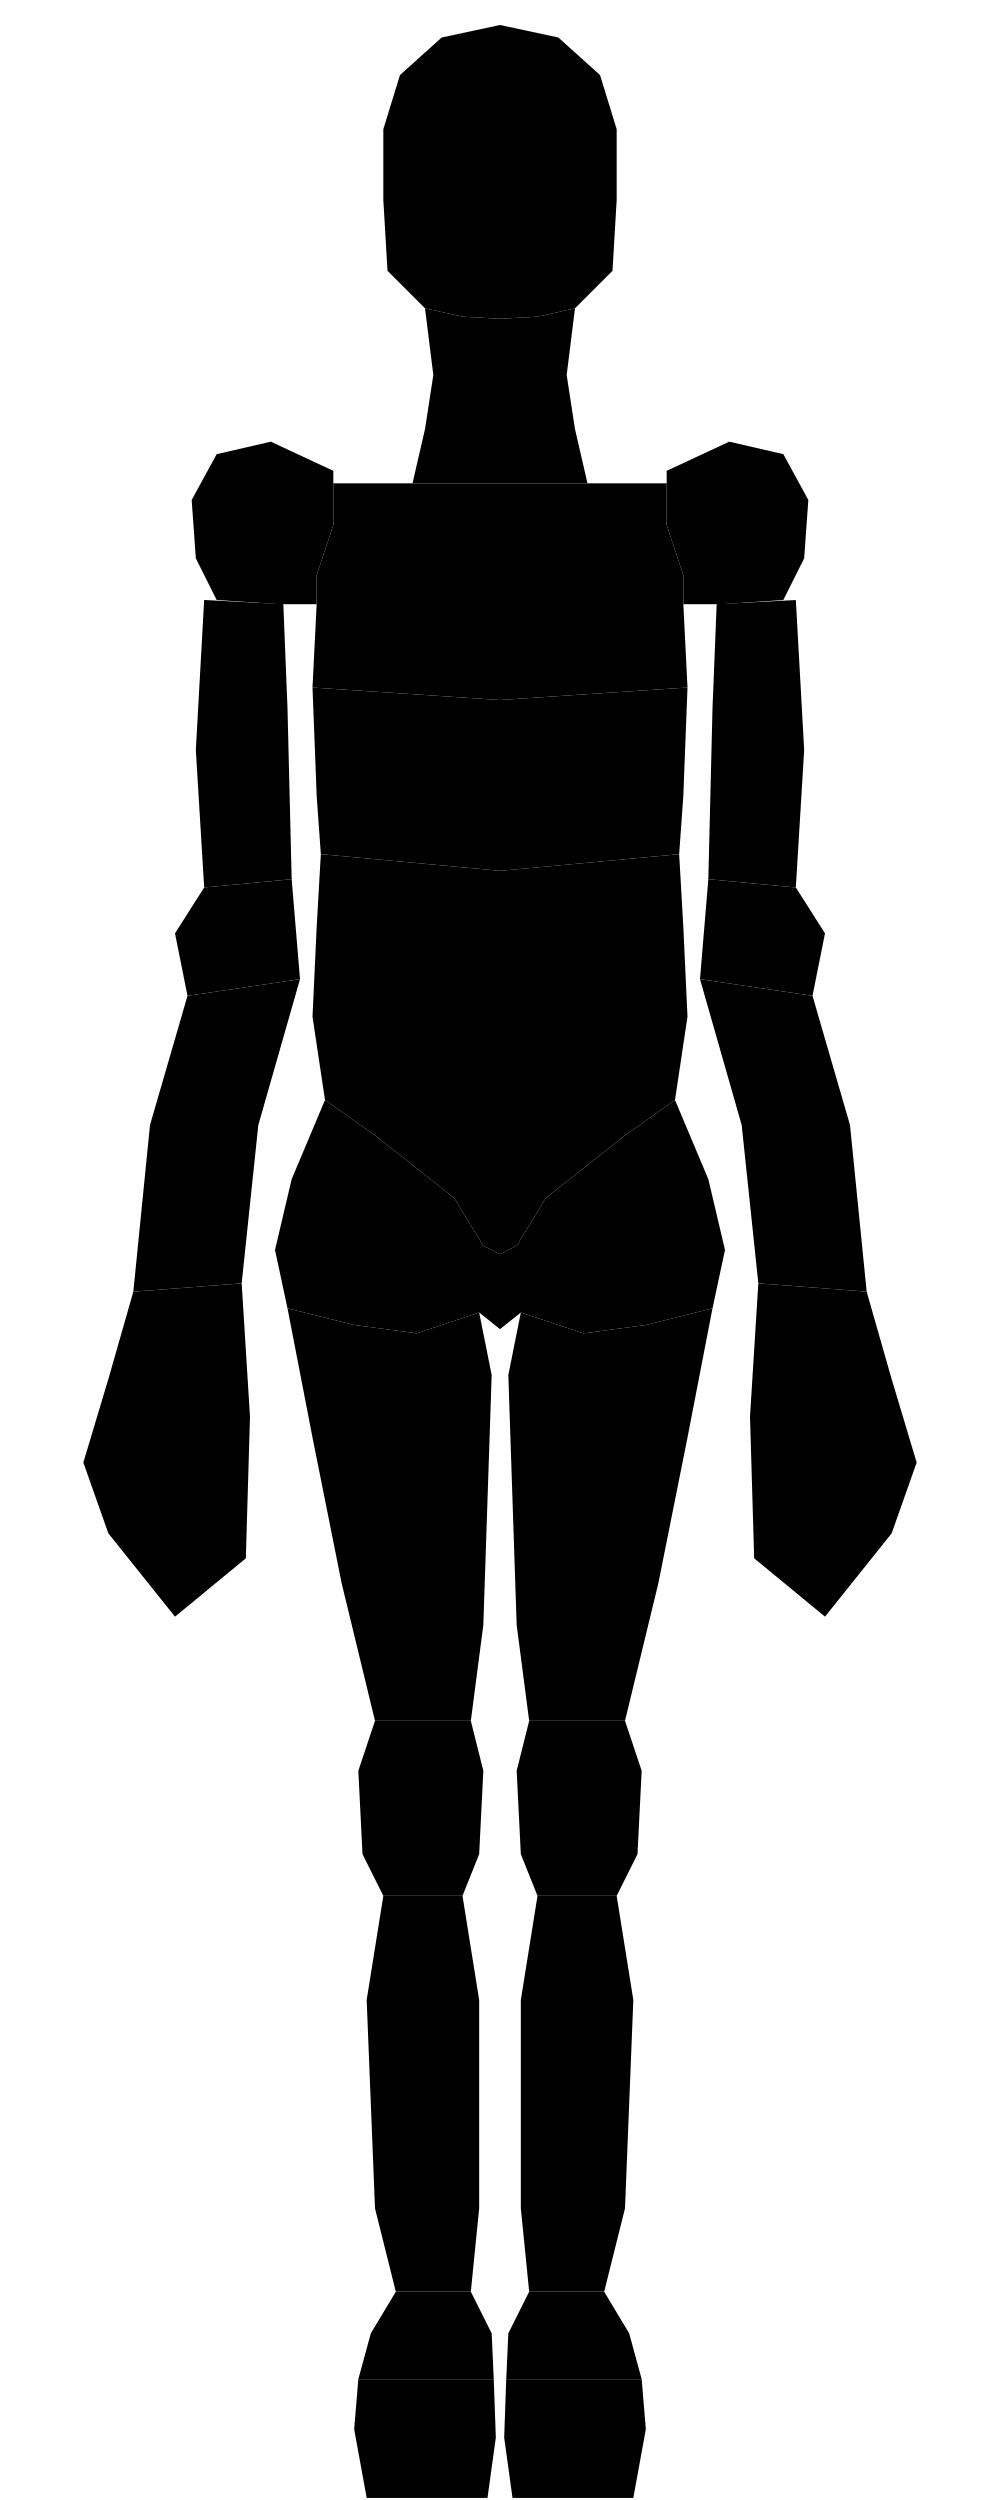
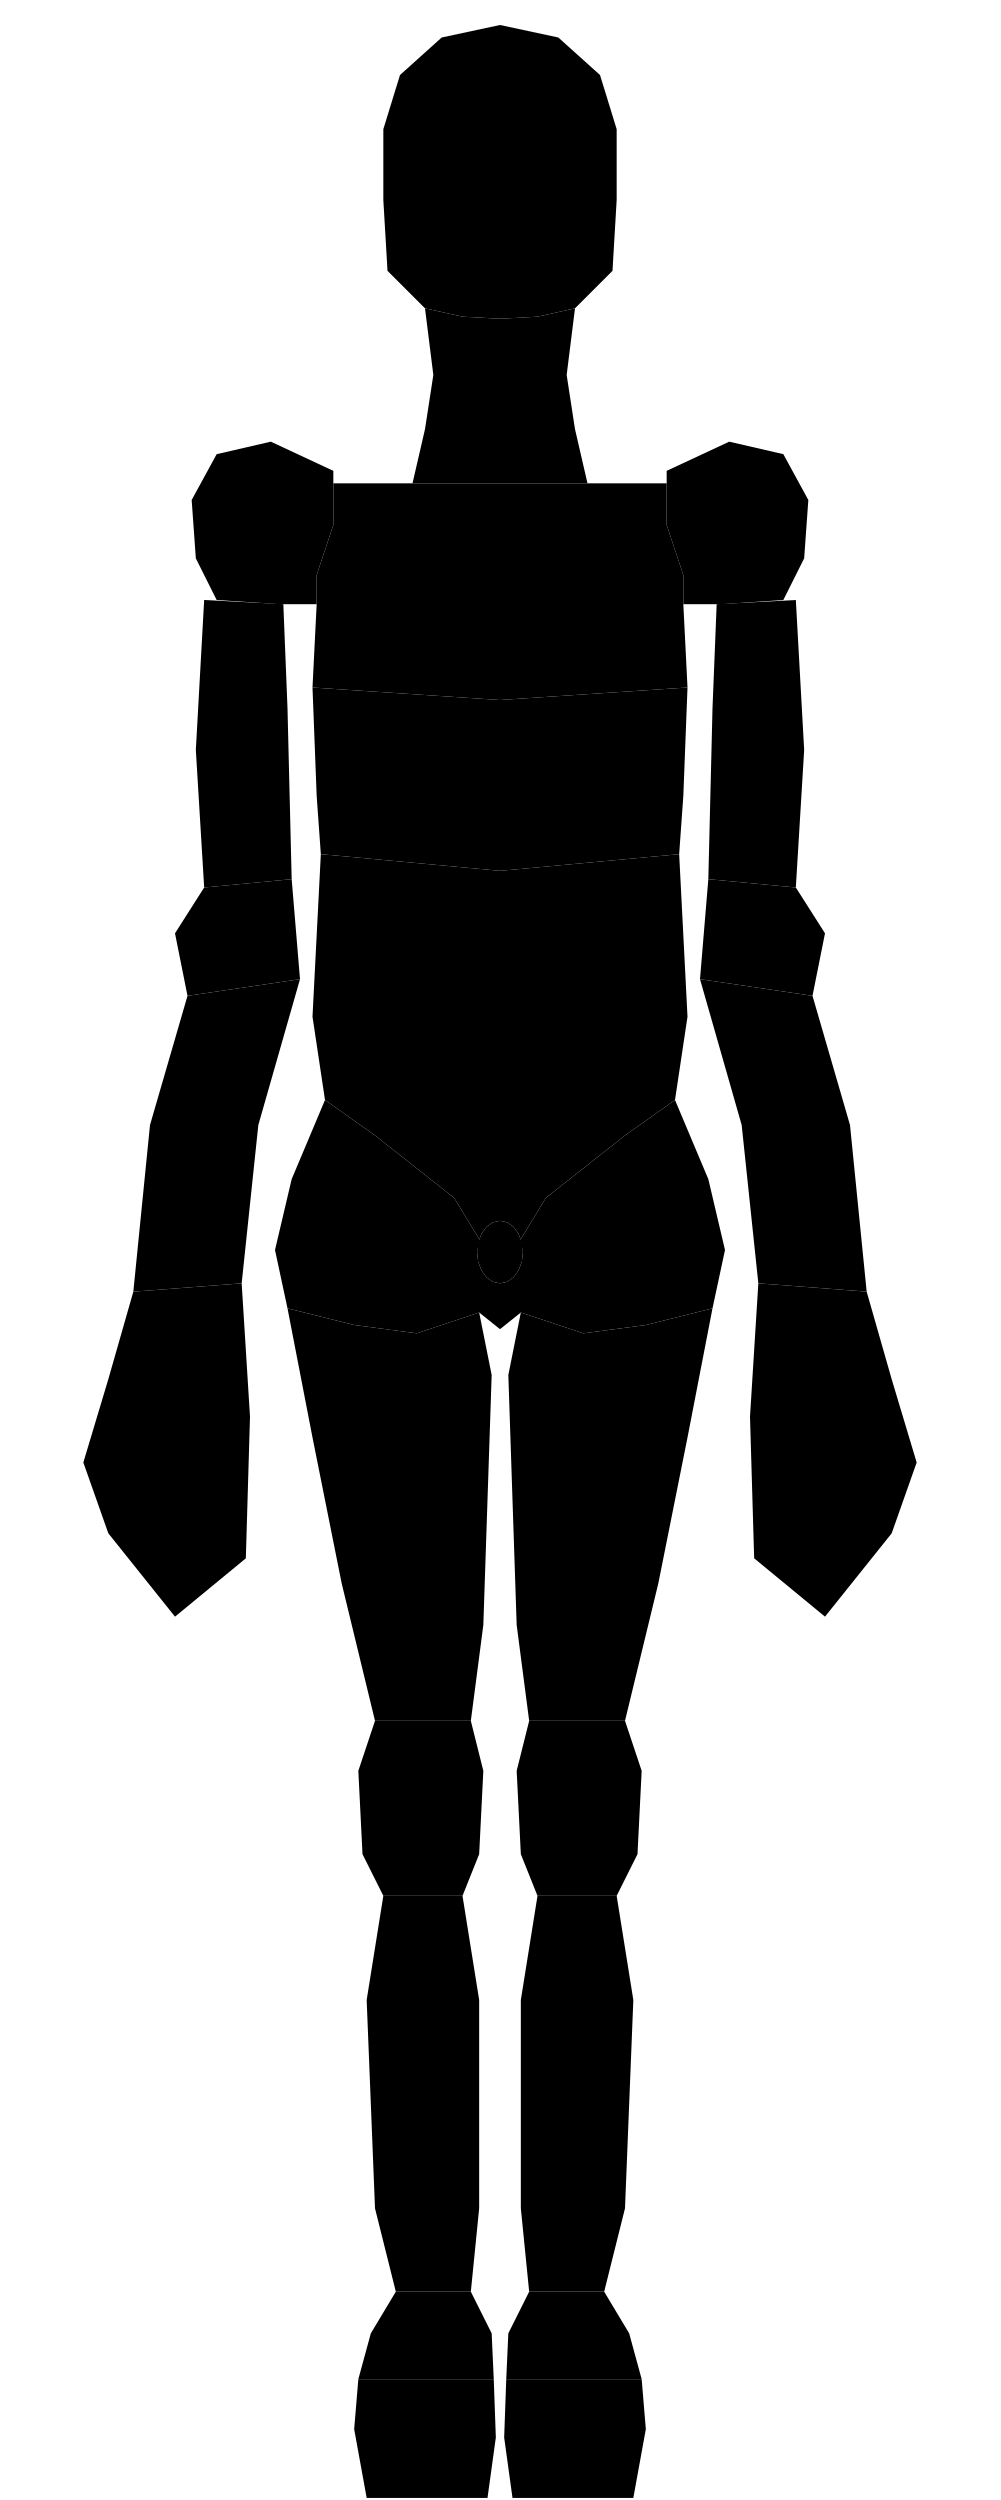
<svg xmlns="http://www.w3.org/2000/svg" viewBox="0 0 480 1200" data-layer="regions" data-view="posterior">
  <g class="regions">
    <g class="rg" data-id="head">
      <path d="M184 96L184 62L192 36L212 18L240 12L268 18L288 36L296 62L296 96L294 130L276 148L258 152L240 153L222 152L204 148L186 130Z" />
    </g>
    <g class="rg" data-id="neck">
      <path d="M204 148L222 152L240 153L258 152L276 148L272 180L276 206L282 232L198 232L204 206L208 180Z" />
    </g>
    <g class="rg" data-id="shoulder" data-side="right">
      <path d="M160 226L130 212L104 218L92 240L94 268L104 288L134 290L152 290L152 276L160 252L160 232Z" />
    </g>
    <g class="rg" data-id="shoulder" data-side="left">
      <path d="M320 232L320 252L328 276L328 290L346 290L376 288L386 268L388 240L376 218L350 212L320 226Z" />
    </g>
    <g class="rg" data-id="upper-back">
      <path d="M160 232L320 232L320 252L328 276L328 290L330 330L240 336L150 330L152 290L152 276L160 252Z" />
    </g>
    <g class="rg" data-id="mid-back">
      <path d="M150 330L240 336L330 330L328 382L326 410L240 418L154 410L152 382Z" />
    </g>
    <g class="rg" data-id="lower-back">
-       <path d="M154 410L240 418L326 410L328 445L330 488L324 528L300 545L262 575L248 598L240 602L232 598L218 575L180 545L156 528L150 488L152 445Z" />
+       <path d="M262 575L300 545L324 528L330 488L326 410L240 418L154 410L150 488L156 528L180 545L218 575L230.1 594.9L231.1 592.2L233.5 588.9L236.6 586.7L240 586L243.4 586.7L246.5 588.9L248.9 592.2L249.9 594.9Z" />
    </g>
    <g class="rg" data-id="upper-arm" data-side="right">
      <path d="M98 288L136 290L138 340L140 422L98 426L94 360Z" />
    </g>
    <g class="rg" data-id="upper-arm" data-side="left">
      <path d="M386 360L382 426L340 422L342 340L344 290L382 288Z" />
    </g>
    <g class="rg" data-id="elbow" data-side="right">
      <path d="M98 426L140 422L144 470L90 478L84 448Z" />
    </g>
    <g class="rg" data-id="elbow" data-side="left">
      <path d="M396 448L390 478L336 470L340 422L382 426Z" />
    </g>
    <g class="rg" data-id="forearm" data-side="right">
      <path d="M90 478L144 470L124 540L116 616L64 620L72 540Z" />
    </g>
    <g class="rg" data-id="forearm" data-side="left">
      <path d="M408 540L416 620L364 616L356 540L336 470L390 478Z" />
    </g>
    <g class="rg" data-id="wrist-hand" data-side="right">
      <path d="M64 620L116 616L120 680L118 748L84 776L52 736L40 702L52 662Z" />
    </g>
    <g class="rg" data-id="wrist-hand" data-side="left">
      <path d="M428 662L440 702L428 736L396 776L362 748L360 680L364 616L416 620Z" />
    </g>
    <g class="rg" data-id="buttock" data-side="right">
-       <path d="M156 528L180 545L218 575L232 598L240 602L240 638L230 630L200 640L170 636L138 628L132 600L140 566Z" />
+       <path d="M218 575L180 545L156 528L140 566L132 600L138 628L170 636L200 640L230 630L240 638L240 616L236.6 615.3L233.5 613.1L231.1 609.8L229.5 605.6L229 601L230.1 594.9Z" />
    </g>
    <g class="rg" data-id="buttock" data-side="left">
-       <path d="M324 528L300 545L262 575L248 598L240 602L240 638L250 630L280 640L310 636L342 628L348 600L340 566Z" />
+       <path d="M300 545L262 575L249.9 594.9L251 601L250.5 605.6L248.9 609.8L246.5 613.1L243.4 615.3L240 616L240 638L250 630L280 640L310 636L342 628L348 600L340 566L324 528Z" />
    </g>
-     <g class="rg" data-id="thigh" data-side="right">
+     <g class="rg" data-id="tailbone">
+       <path d="M251 601L250.5 605.6L248.9 609.8L246.5 613.1L243.4 615.3L240 616L236.6 615.3L233.5 613.1L231.1 609.8L229.5 605.6L229 601L229.5 596.4L231.1 592.2L233.5 588.9L236.6 586.7L240 586L243.4 586.7L246.5 588.9L248.9 592.2L250.5 596.4Z" />
+     </g>
+     <g class="rg" data-id="back-of-thigh" data-side="right">
      <path d="M138 628L170 636L200 640L230 630L236 660L232 780L226 826L180 826L164 760L150 690Z" />
    </g>
-     <g class="rg" data-id="thigh" data-side="left">
+     <g class="rg" data-id="back-of-thigh" data-side="left">
      <path d="M330 690L316 760L300 826L254 826L248 780L244 660L250 630L280 640L310 636L342 628Z" />
    </g>
    <g class="rg" data-id="back-of-knee" data-side="right">
      <path d="M180 826L226 826L232 850L230 890L222 910L184 910L174 890L172 850Z" />
    </g>
    <g class="rg" data-id="back-of-knee" data-side="left">
      <path d="M308 850L306 890L296 910L258 910L250 890L248 850L254 826L300 826Z" />
    </g>
-     <g class="rg" data-id="lower-leg" data-side="right">
+     <g class="rg" data-id="calf" data-side="right">
      <path d="M184 910L222 910L230 960L230 1060L226 1100L190 1100L180 1060L176 960Z" />
    </g>
-     <g class="rg" data-id="lower-leg" data-side="left">
+     <g class="rg" data-id="calf" data-side="left">
      <path d="M304 960L300 1060L290 1100L254 1100L250 1060L250 960L258 910L296 910Z" />
    </g>
    <g class="rg" data-id="ankle-foot" data-side="right">
      <path d="M190 1100L226 1100L236 1120L237 1142L172 1142L178 1120Z" />
    </g>
    <g class="rg" data-id="heel" data-side="right">
      <path d="M172 1142L237 1142L238 1170L234 1199L176 1199L170 1166Z" />
    </g>
    <g class="rg" data-id="ankle-foot" data-side="left">
      <path d="M290 1100L254 1100L244 1120L243 1142L308 1142L302 1120Z" />
    </g>
    <g class="rg" data-id="heel" data-side="left">
      <path d="M308 1142L243 1142L242 1170L246 1199L304 1199L310 1166Z" />
    </g>
  </g>
</svg>
